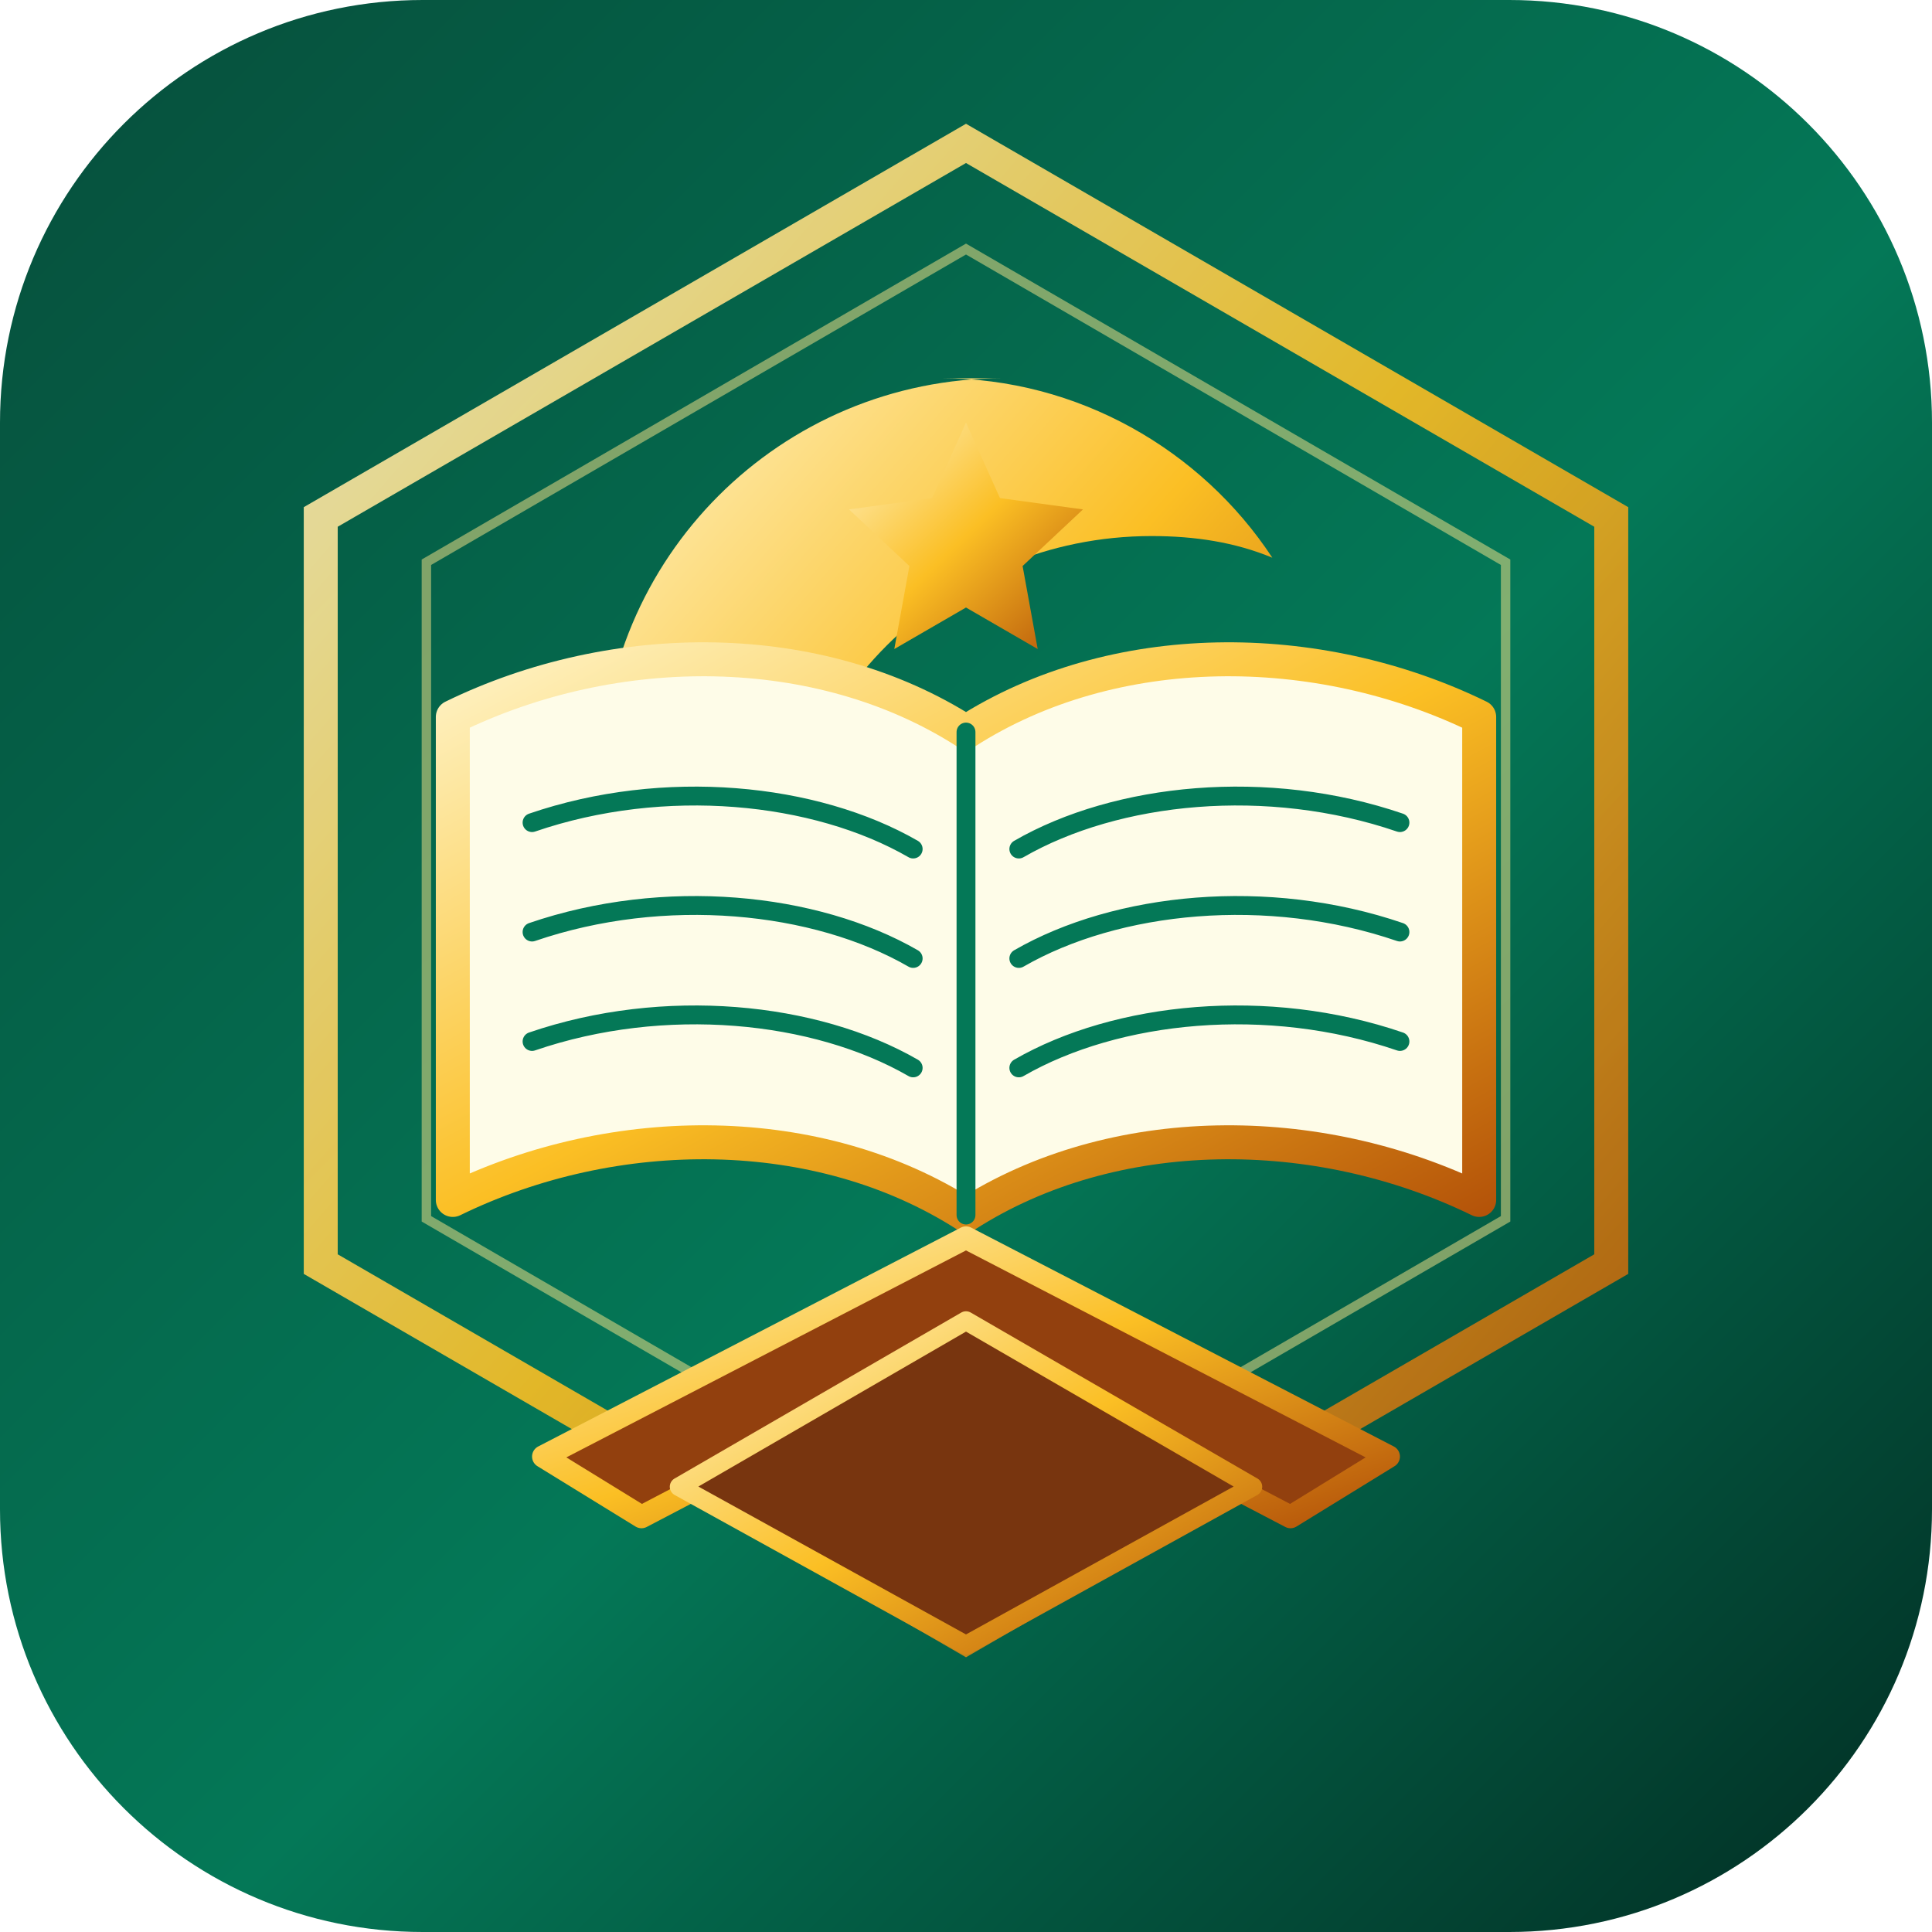
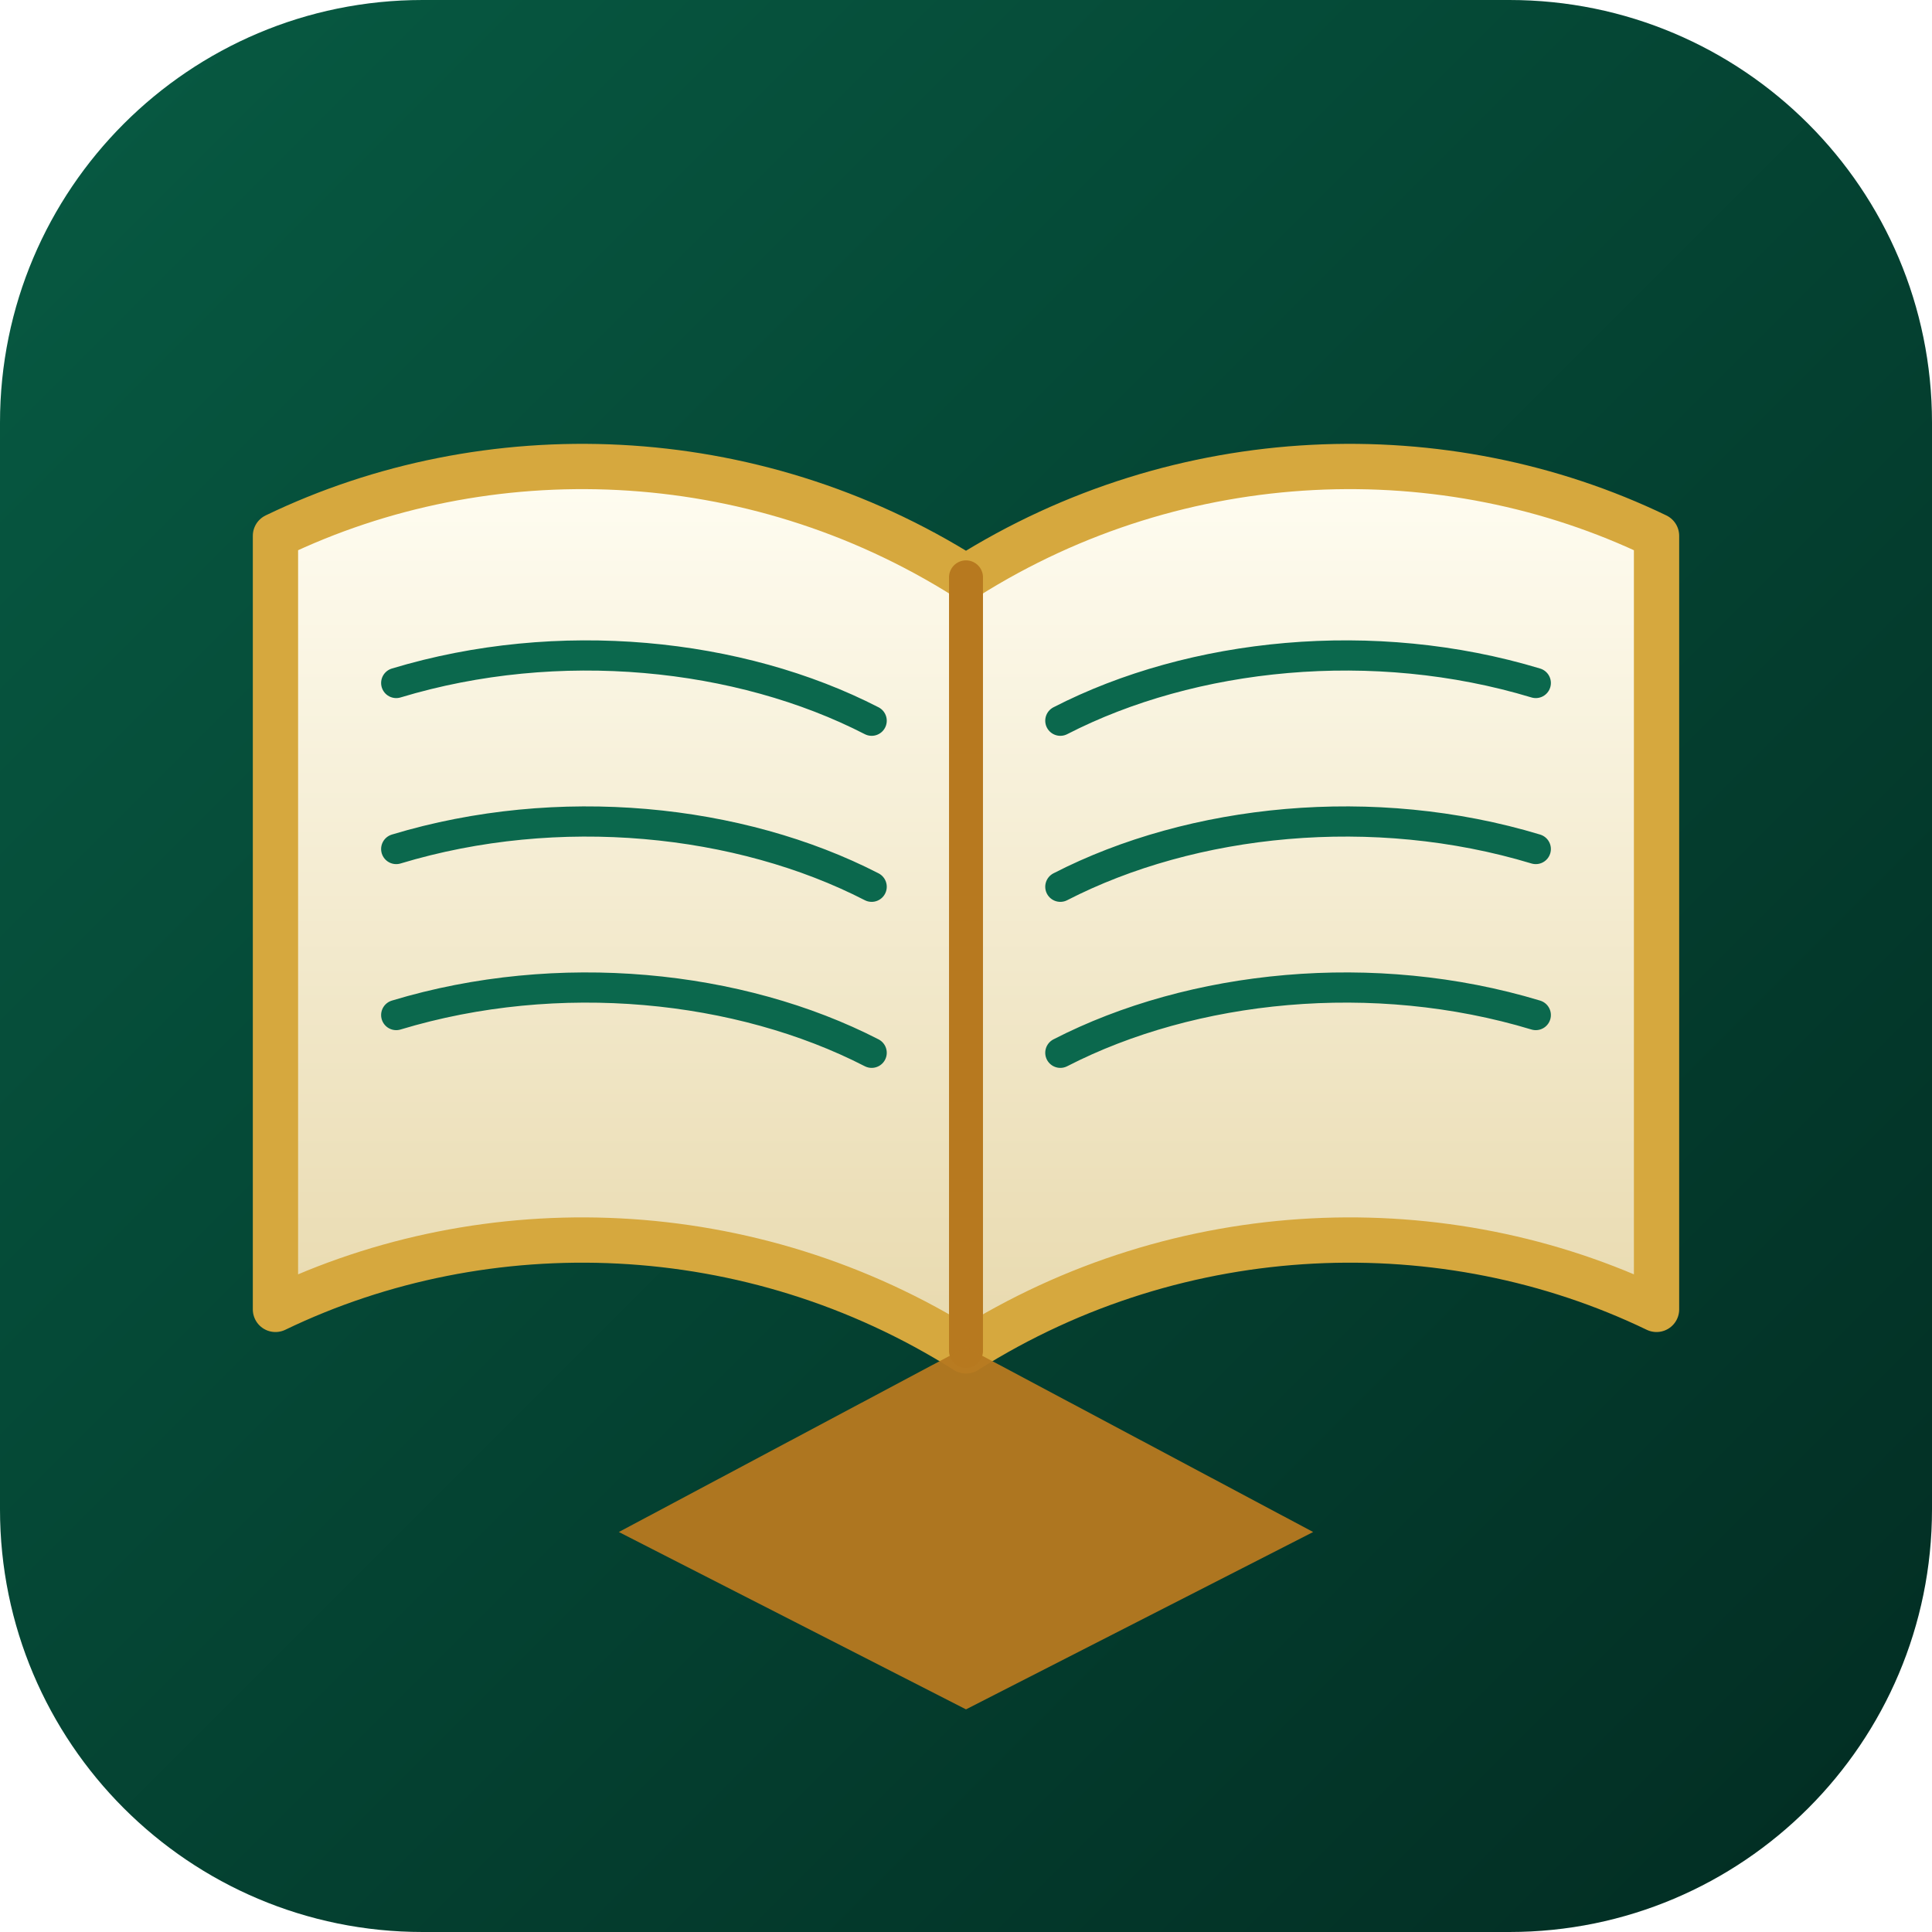
<svg xmlns="http://www.w3.org/2000/svg" viewBox="0 0 512 512" width="512" height="512">
  <defs>
    <linearGradient id="bg" x1="0" y1="0" x2="1" y2="1">
-       <stop offset="0" stop-color="#064e3b" />
-       <stop offset=".55" stop-color="#047857" />
+       <stop offset="0" stop-color="#075b43" />
      <stop offset="1" stop-color="#022c22" />
    </linearGradient>
-     <linearGradient id="gold" x1="0" y1="0" x2="1" y2="1">
-       <stop offset="0" stop-color="#fef3c7" />
-       <stop offset=".5" stop-color="#fbbf24" />
-       <stop offset="1" stop-color="#b45309" />
+     <linearGradient id="page" x1="0" y1="0" x2="0" y2="1">
+       <stop offset="0" stop-color="#fffdf2" />
+       <stop offset="1" stop-color="#e8d9ad" />
    </linearGradient>
  </defs>
  <rect width="512" height="512" rx="112" fill="url(#bg)" />
-   <path d="M256 38 427 137v198L256 434 85 335V137Z" fill="none" stroke="url(#gold)" stroke-width="9" opacity=".9" />
-   <path d="M256 66 399 149v174L256 406 113 323V149Z" fill="none" stroke="#fde68a" stroke-width="2.5" opacity=".5" />
-   <path d="M256 82c-72 0-130 58-130 130 0 56 36 104 86 122-18-22-29-50-29-80 0-67 54-121 121-121 14 0 27 2 39 7-23-35-63-58-107-58Z" fill="url(#gold)" transform="translate(10 -8) scale(.82) translate(56 50)" />
-   <path d="M256 194c-39-25-93-25-136-4v128c43-21 97-21 136 4 39-25 93-25 136-4V190c-43-21-97-21-136 4Z" fill="#fefce8" stroke="url(#gold)" stroke-width="9" stroke-linejoin="round" />
-   <path d="M256 194v128M141 218c35-12 75-8 101 7M141 247c35-12 75-8 101 7M141 276c35-12 75-8 101 7M371 218c-35-12-75-8-101 7M371 247c-35-12-75-8-101 7M371 276c-35-12-75-8-101 7" fill="none" stroke="#047857" stroke-width="5" stroke-linecap="round" />
-   <path d="m256 328-112 58 26 16 86-45 86 45 26-16Z" fill="#92400e" stroke="url(#gold)" stroke-width="6" stroke-linejoin="round" />
-   <path d="m256 350-76 44 76 42 76-42Z" fill="#78350f" stroke="url(#gold)" stroke-width="5" stroke-linejoin="round" />
-   <path d="m256 112 9 20 22 3-16 15 4 22-19-11-19 11 4-22-16-15 22-3Z" fill="url(#gold)" />
+   <path d="M256 153c-57-36-127-38-183-11v205c56-27 126-25 183 11 57-36 127-38 183-11V142c-56-27-126-25-183 11Z" fill="url(#page)" stroke="#d6a83e" stroke-width="12" stroke-linejoin="round" />
+   <path d="M256 153v205" fill="none" stroke="#b7791f" stroke-width="9" stroke-linecap="round" />
+   <path d="M105 181c43-13 91-8 126 10M105 225c43-13 91-8 126 10M105 269c43-13 91-8 126 10M407 181c-43-13-91-8-126 10M407 225c-43-13-91-8-126 10M407 269c-43-13-91-8-126 10" fill="none" stroke="#0b684d" stroke-width="8" stroke-linecap="round" />
+   <path d="M256 357 164 406l92 47 92-47Z" fill="#b7791f" opacity=".95" />
</svg>
